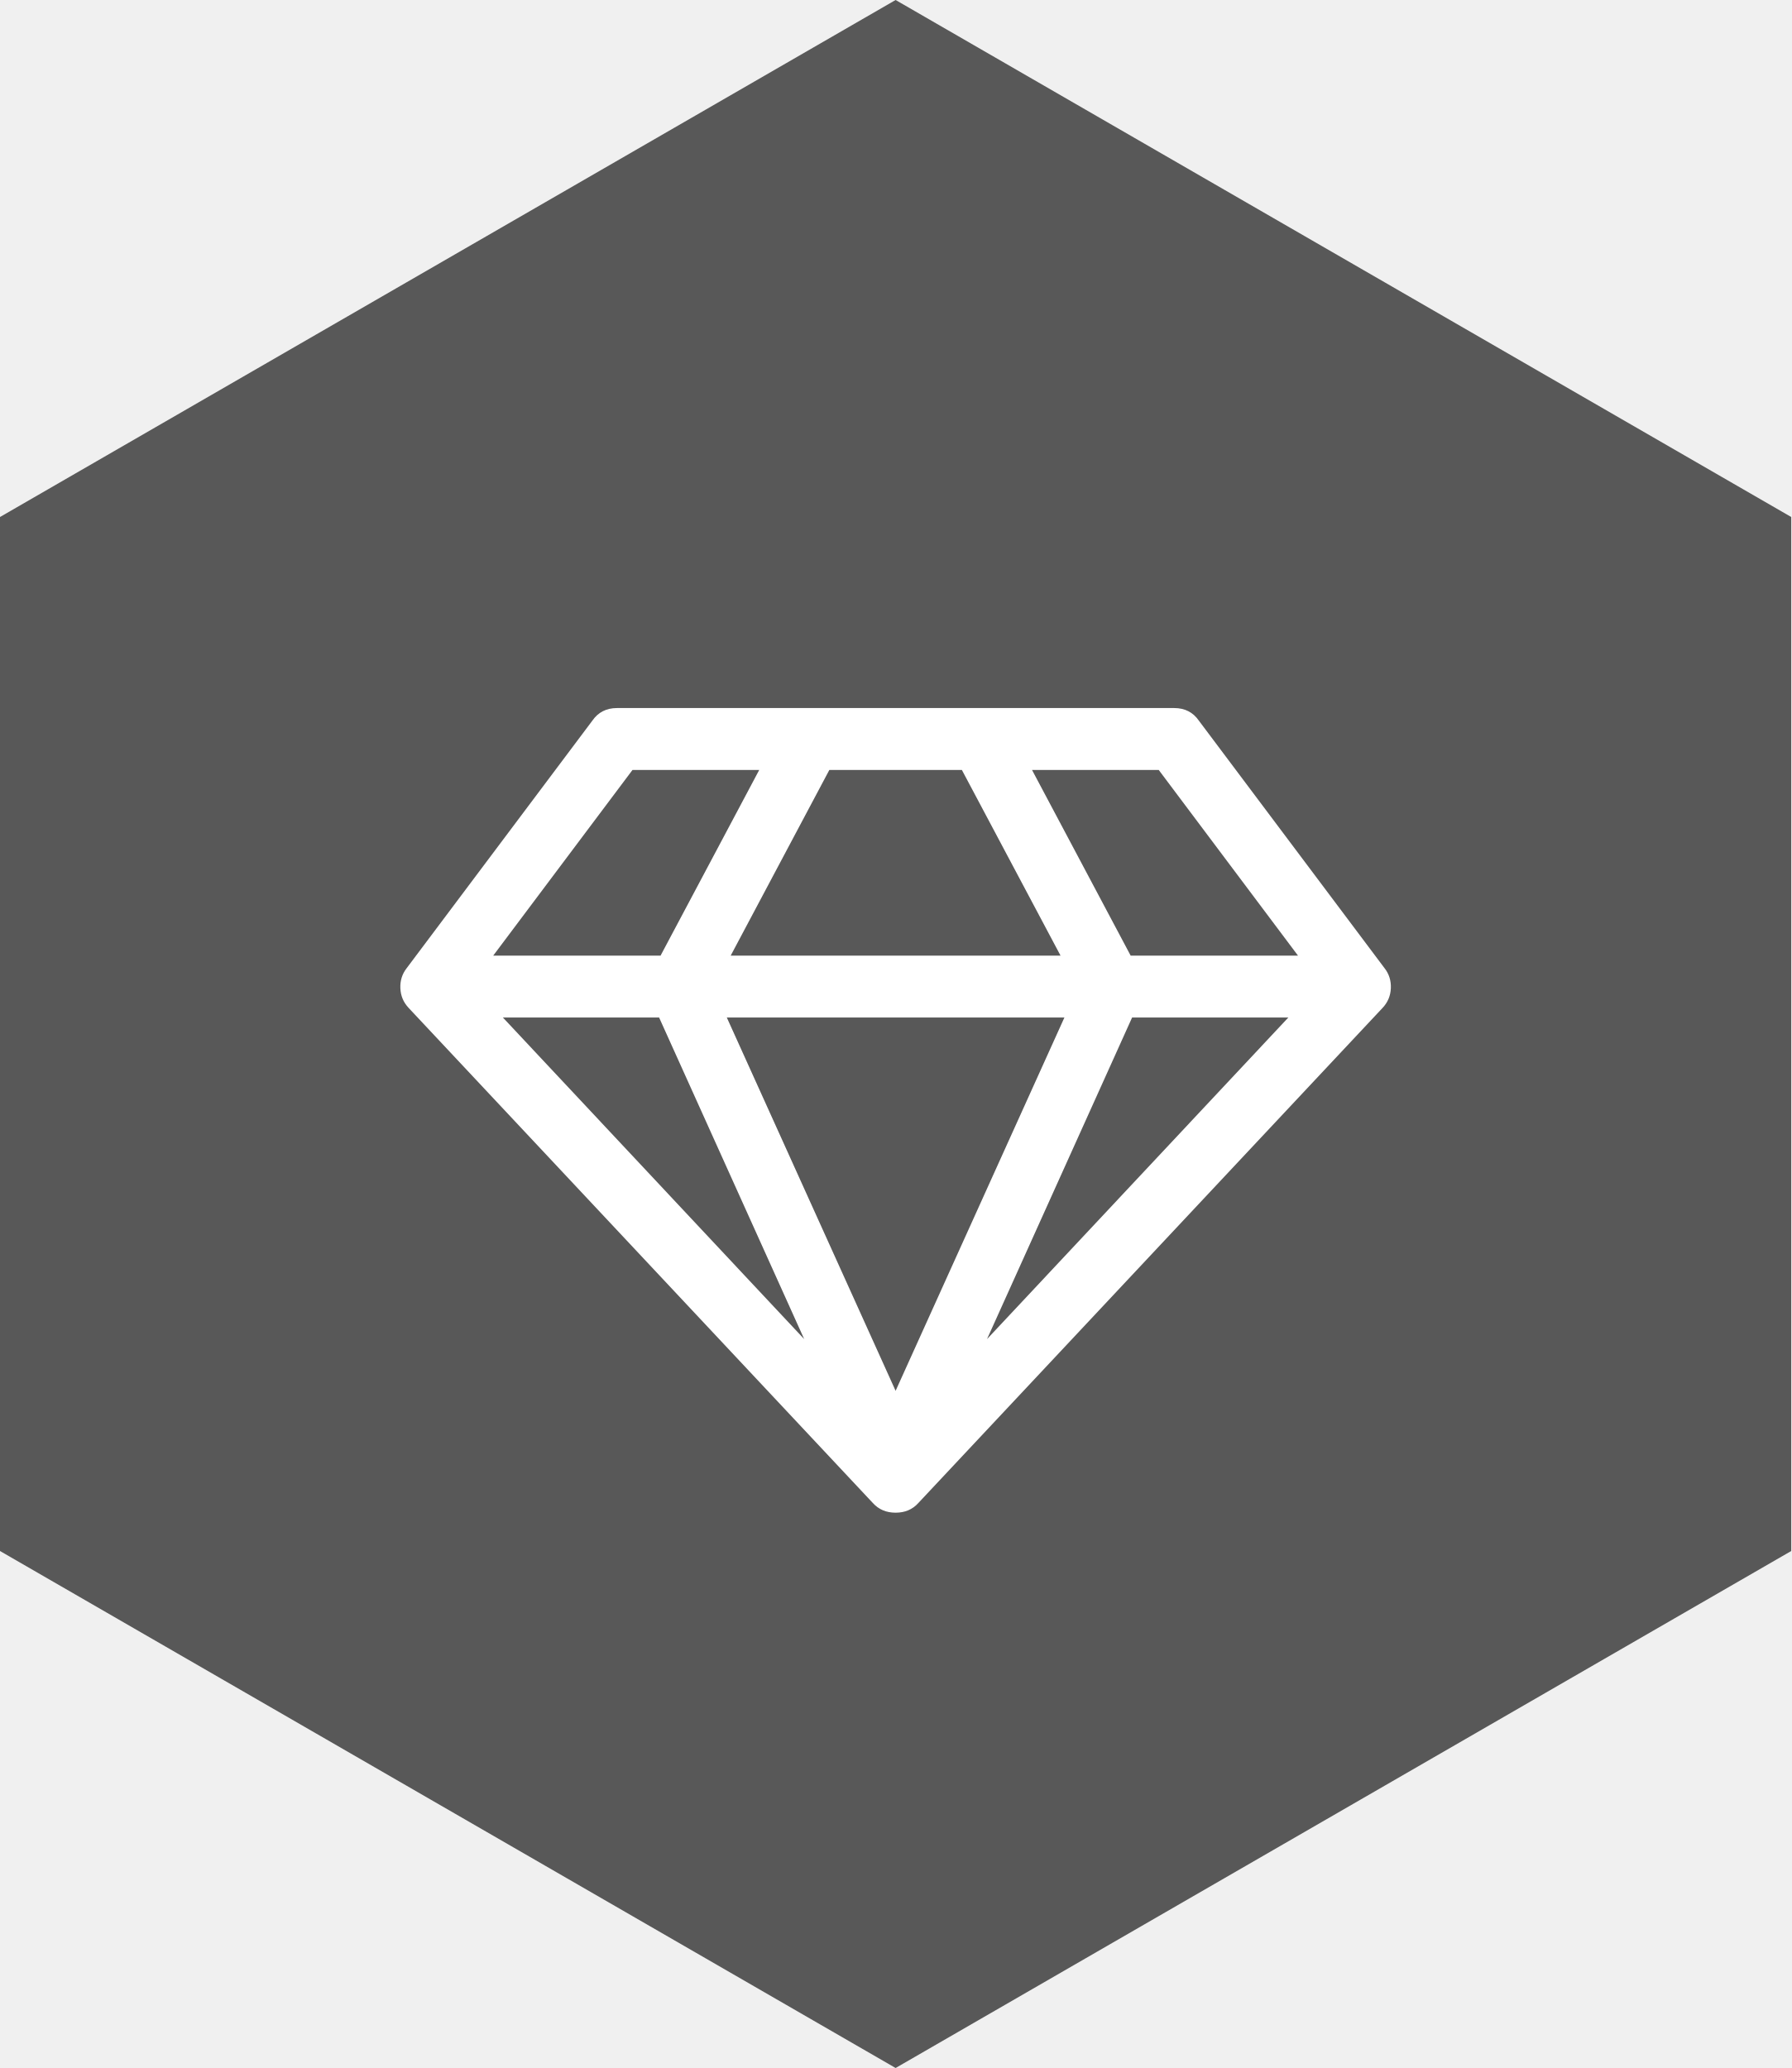
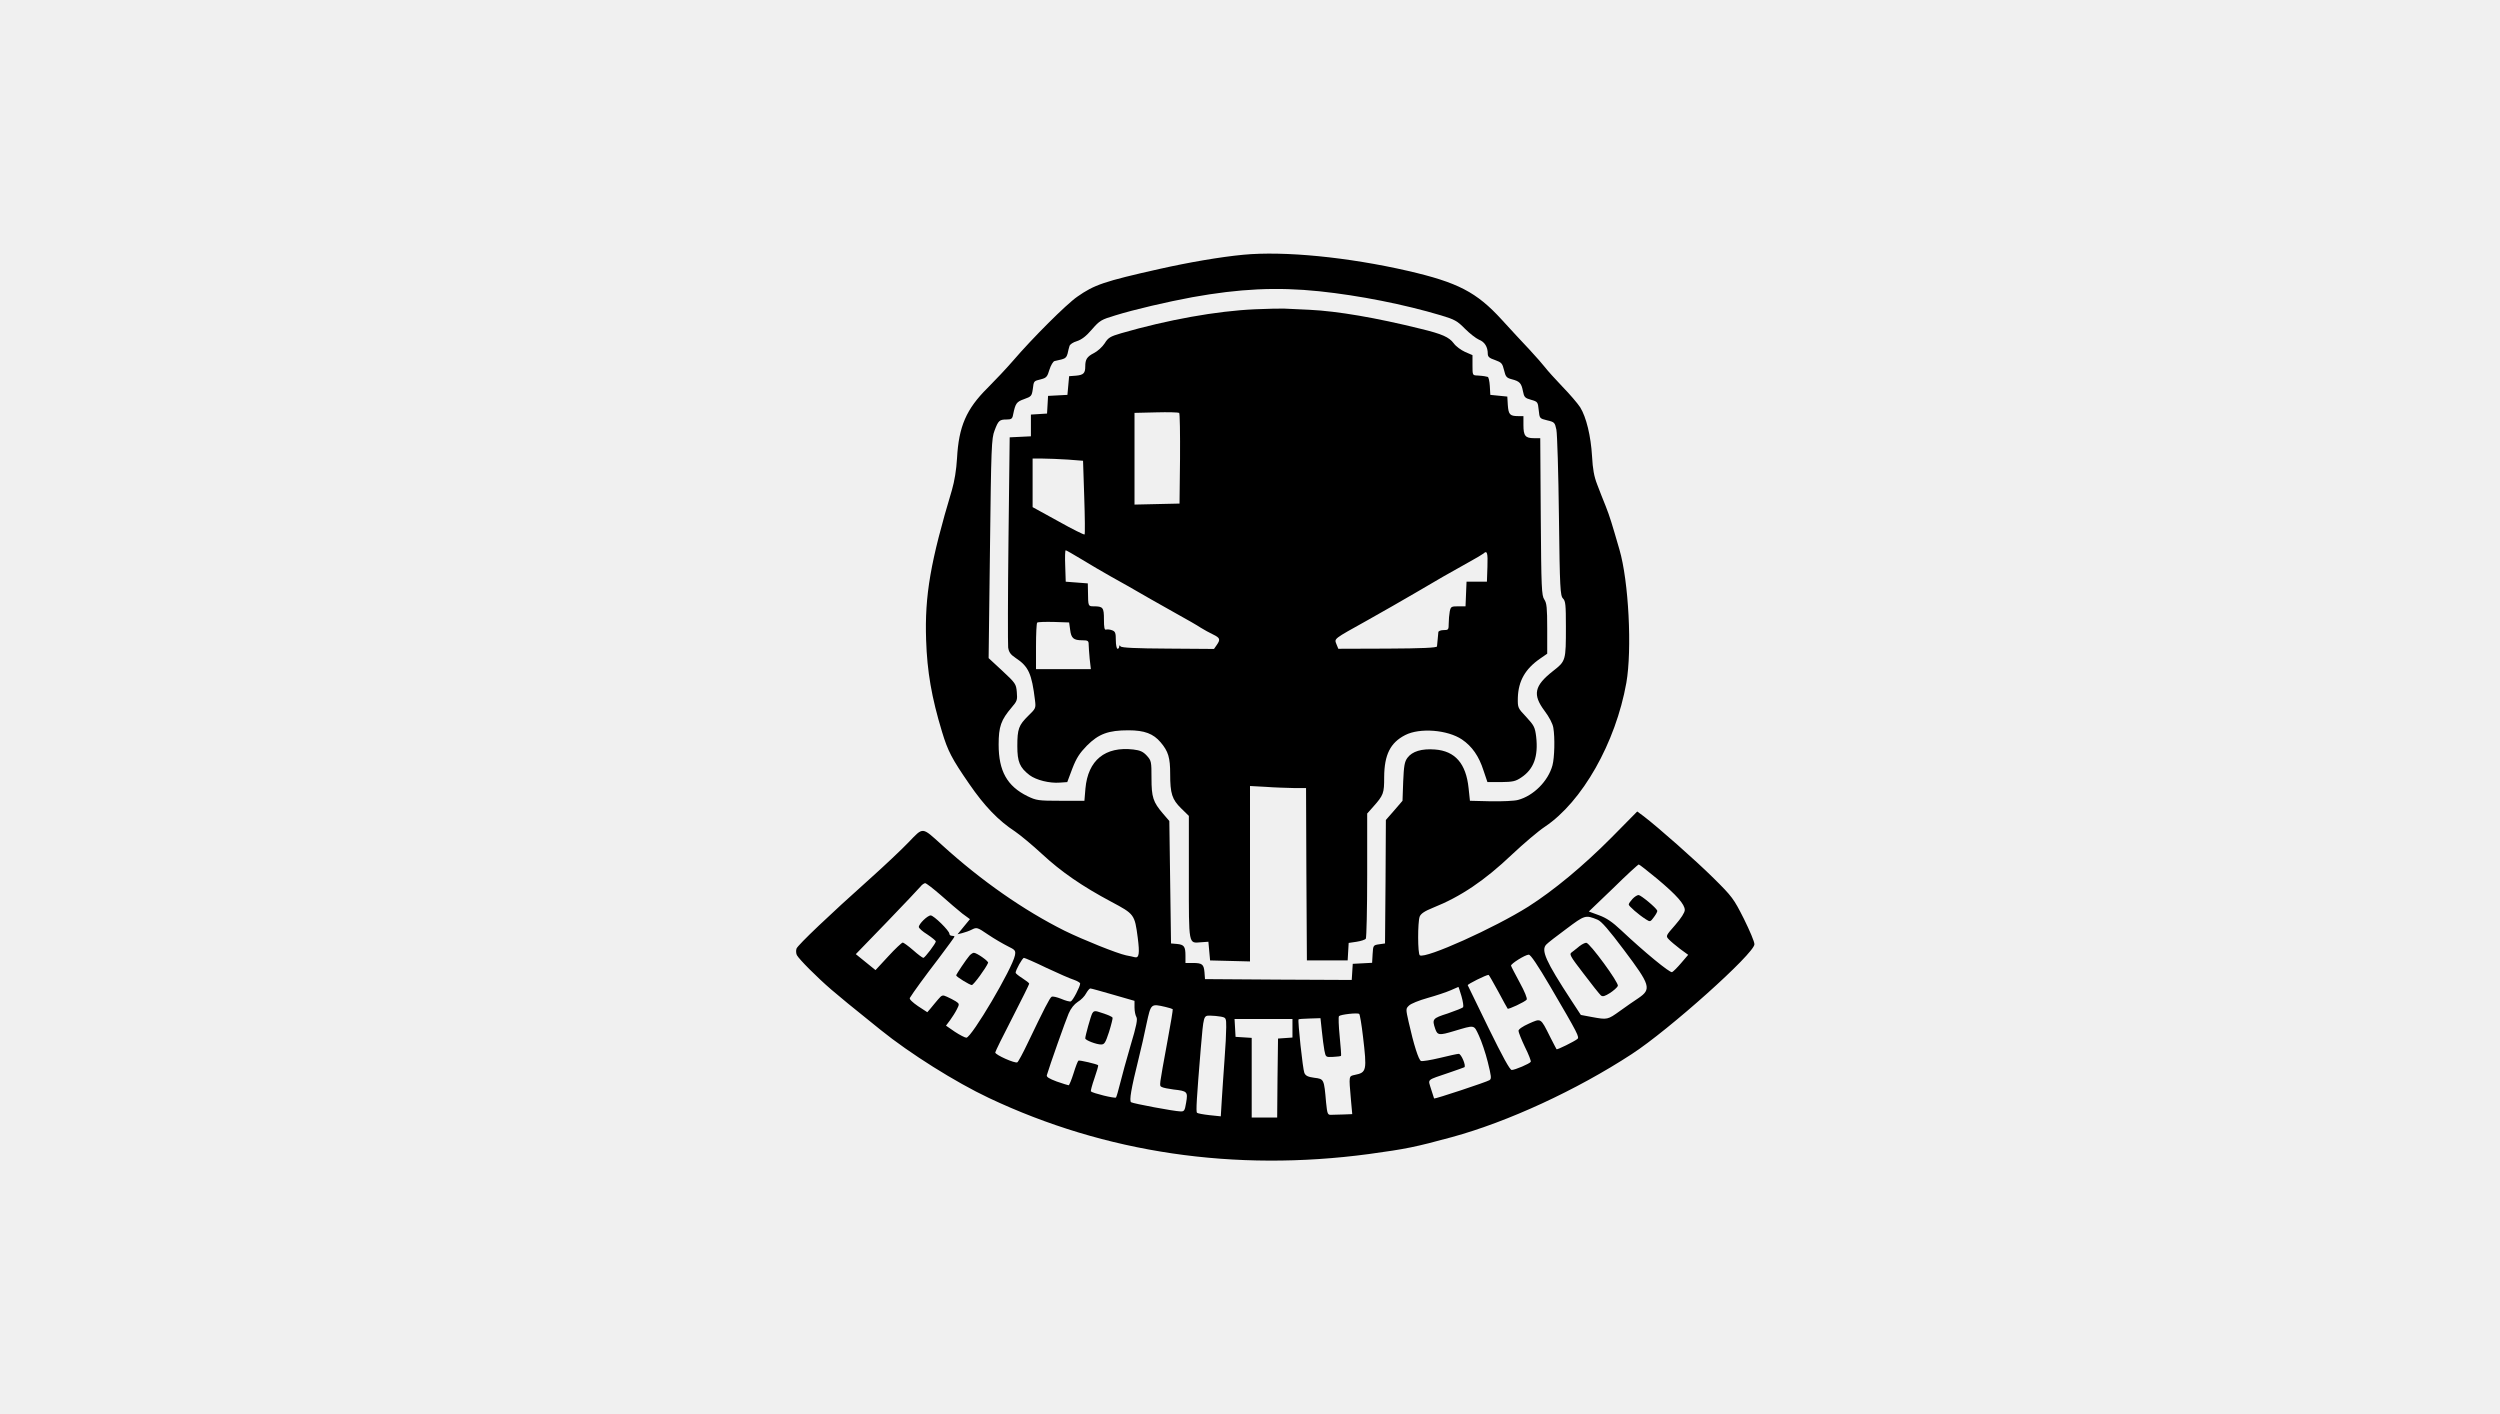
- <svg xmlns="http://www.w3.org/2000/svg" version="1.1" id="Layer_1" x="0px" y="0px" width="149.167px" height="172.243px" viewBox="0 0 149.167 172.243" enable-background="new 0 0 149.167 172.243" xml:space="preserve">
-   <polygon fill="#585858" points="149.167,129.183 74.583,172.243 0,129.183 0,43.061 74.583,0 149.167,43.061 " />
-   <path fill="#FFFFFF" d="M41.88,84.75l25.09,26.783L54.889,84.75H41.88z M74.583,115.841L88.64,84.75H60.527L74.583,115.841z   M55.009,79.594l8.217-15.466H52.673l-11.6,15.466H55.009z M82.196,111.533l25.091-26.783h-13.01L82.196,111.533z M60.849,79.594  h27.469l-8.217-15.466H69.065L60.849,79.594z M94.157,79.594h13.936L96.494,64.128H85.942L94.157,79.594z M99.835,60.02  l15.467,20.621c0.376,0.483,0.55,1.04,0.523,1.671c-0.027,0.632-0.257,1.174-0.686,1.632l-38.664,41.243  c-0.483,0.536-1.113,0.804-1.893,0.804c-0.778,0-1.408-0.268-1.892-0.804L34.026,83.944c-0.429-0.457-0.658-1-0.685-1.632  c-0.027-0.631,0.147-1.188,0.523-1.671L49.331,60.02c0.484-0.699,1.168-1.047,2.054-1.047h46.398  C98.667,58.973,99.353,59.322,99.835,60.02z" />
+ <svg xmlns="http://www.w3.org/2000/svg" version="1.0" width="1472pt" height="832pt" viewBox="0 0 1472 832" preserveAspectRatio="xMidYMid meet">
+   <g transform="translate(0,832) scale(0.1,-0.1)" fill="#000000" stroke="none">
+     <path d="M7320 6820 c-136 -13 -322 -45 -495 -84 -325 -73 -382 -93 -482 -163 -65 -45 -265 -245 -379 -378 -38 -44 -106 -116 -150 -160 -124 -123 -169 -226 -179 -413 -4 -69 -15 -135 -30 -187 -126 -421 -161 -620 -152 -884 6 -185 32 -337 94 -541 34 -112 57 -157 160 -306 90 -131 172 -216 270 -280 32 -22 103 -81 158 -132 113 -105 238 -191 409 -282 135 -72 137 -74 155 -211 12 -93 8 -122 -18 -115 -9 2 -32 8 -51 11 -52 11 -252 91 -362 145 -240 120 -490 294 -721 504 -121 109 -109 108 -197 17 -41 -43 -145 -141 -230 -217 -233 -208 -421 -387 -430 -409 -4 -11 -3 -29 2 -39 14 -25 116 -128 203 -203 68 -58 95 -80 290 -237 172 -139 441 -308 638 -401 686 -324 1446 -436 2237 -330 220 30 273 41 490 100 329 90 732 276 1057 488 219 142 723 593 723 647 1 14 -28 81 -62 150 -60 119 -69 131 -178 239 -107 106 -327 300 -412 365 l-38 28 -152 -154 c-167 -168 -340 -311 -489 -406 -200 -126 -604 -308 -639 -287 -13 8 -13 195 -1 228 7 17 28 32 78 52 163 65 304 160 466 314 68 64 155 138 193 163 220 147 417 494 480 848 34 195 14 598 -41 785 -45 155 -56 192 -80 253 -15 37 -38 95 -51 130 -18 46 -26 90 -30 165 -7 120 -34 231 -70 289 -15 23 -62 78 -105 122 -43 45 -88 95 -100 111 -13 17 -54 64 -93 106 -39 41 -113 121 -164 177 -148 162 -258 219 -552 287 -353 81 -728 118 -970 95z m448 -215 c237 -25 499 -77 717 -142 80 -24 96 -33 140 -78 28 -28 65 -57 83 -65 34 -13 52 -43 52 -83 0 -18 10 -26 43 -37 38 -14 43 -19 53 -60 9 -39 15 -45 45 -53 47 -12 57 -23 66 -70 7 -36 12 -41 48 -51 39 -11 40 -13 45 -61 5 -49 5 -49 50 -60 43 -10 45 -13 54 -55 5 -25 12 -255 15 -511 5 -425 8 -467 24 -483 15 -15 17 -38 17 -165 0 -202 0 -203 -77 -263 -109 -86 -120 -138 -49 -233 27 -36 48 -75 52 -100 10 -58 7 -176 -5 -221 -25 -93 -112 -180 -203 -204 -20 -6 -93 -9 -160 -8 l-123 3 -8 75 c-15 144 -79 218 -198 227 -78 6 -134 -11 -162 -49 -17 -23 -21 -47 -25 -140 l-4 -113 -49 -57 -49 -56 -2 -364 -3 -363 -35 -5 c-34 -5 -35 -6 -38 -57 l-3 -52 -57 -3 -57 -3 -3 -48 -3 -47 -432 2 -432 3 -3 40 c-4 47 -13 55 -69 55 l-43 0 0 43 c0 54 -8 65 -50 69 l-35 3 -5 361 -5 360 -37 43 c-59 69 -68 97 -68 210 0 96 -1 102 -27 131 -22 24 -39 32 -80 37 -166 19 -267 -63 -282 -230 l-6 -72 -140 0 c-132 0 -143 2 -195 27 -120 59 -170 148 -170 304 0 106 14 145 77 219 32 37 34 44 30 90 -4 48 -8 53 -85 125 l-81 75 8 645 c7 598 9 649 27 695 22 59 29 65 71 65 27 0 34 4 38 28 14 68 20 76 65 92 42 15 45 18 51 58 6 50 5 48 49 59 31 8 37 15 49 56 8 26 22 49 30 51 9 2 28 7 43 10 20 5 29 14 34 34 3 15 8 35 11 44 2 10 22 23 43 29 28 9 55 29 89 69 46 53 55 58 138 83 113 35 307 80 453 107 278 50 497 61 748 35z m1989 -3459 c116 -97 163 -151 163 -184 0 -15 -22 -49 -56 -88 -56 -64 -57 -65 -38 -85 10 -11 40 -36 66 -56 l48 -35 -41 -48 c-23 -27 -47 -51 -54 -54 -13 -5 -163 118 -300 247 -51 48 -86 72 -130 88 l-60 22 144 138 c78 77 146 139 150 139 4 0 52 -38 108 -84z m-4216 -98 c45 -40 101 -88 125 -107 l45 -33 -37 -45 -36 -44 28 7 c16 4 42 13 57 21 28 14 32 13 95 -30 37 -25 89 -55 115 -68 45 -22 48 -26 43 -54 -15 -77 -255 -484 -286 -485 -8 0 -39 16 -68 35 l-52 36 24 32 c13 18 31 46 40 64 16 31 15 33 -6 47 -13 8 -36 20 -52 27 -26 12 -30 11 -53 -16 -14 -17 -34 -40 -44 -53 l-19 -22 -55 36 c-32 22 -52 41 -48 48 20 33 87 125 170 233 51 68 93 125 93 128 0 3 -7 5 -15 5 -8 0 -15 5 -15 12 0 18 -92 108 -110 108 -19 0 -70 -50 -70 -68 0 -7 22 -27 50 -44 27 -18 50 -37 50 -41 0 -12 -64 -96 -73 -97 -5 0 -32 20 -60 45 -29 25 -56 45 -62 45 -5 0 -44 -36 -85 -81 l-75 -81 -58 47 -58 47 183 189 c101 105 190 199 198 209 8 11 21 19 27 20 7 0 49 -33 94 -72z m3865 -143 c23 -9 67 -60 157 -180 155 -206 162 -229 84 -282 -23 -15 -72 -49 -108 -75 -74 -53 -74 -53 -167 -36 l-64 12 -55 84 c-153 234 -181 298 -148 331 8 9 61 50 118 92 108 81 112 83 183 54z m-279 -392 c167 -285 174 -300 160 -311 -17 -14 -118 -64 -122 -60 -1 2 -19 35 -38 73 -57 114 -52 110 -125 78 -38 -17 -62 -34 -61 -43 0 -8 17 -51 38 -95 22 -44 37 -83 34 -87 -6 -11 -93 -48 -112 -48 -11 0 -53 77 -136 246 -66 135 -121 249 -123 253 -2 6 108 61 123 61 2 0 27 -44 56 -97 29 -54 54 -100 56 -102 4 -6 102 40 112 53 5 7 -12 48 -41 101 -27 50 -50 94 -51 99 -2 11 82 64 104 65 11 1 53 -62 126 -186z m-2965 108 c68 -32 141 -64 161 -70 20 -7 37 -17 37 -22 0 -18 -43 -101 -55 -105 -6 -3 -32 4 -57 15 -25 10 -50 16 -56 12 -11 -6 -44 -71 -141 -273 -28 -59 -55 -109 -61 -113 -13 -8 -130 44 -130 58 0 5 45 97 100 203 55 107 100 198 100 202 0 4 -18 18 -40 32 -22 14 -40 28 -40 33 0 15 40 87 49 87 5 0 65 -26 133 -59z m2443 -166 c9 -31 13 -60 10 -65 -3 -5 -44 -21 -90 -37 -91 -29 -94 -33 -74 -92 13 -37 24 -38 110 -12 125 37 116 39 147 -27 15 -32 39 -102 52 -155 21 -85 23 -99 10 -107 -17 -11 -322 -112 -326 -108 -1 2 -9 27 -18 56 -18 61 -31 49 109 97 44 15 83 29 87 31 12 7 -18 79 -33 79 -8 0 -58 -11 -111 -24 -54 -13 -104 -21 -111 -18 -14 5 -43 96 -73 230 -17 76 -17 78 2 96 10 11 60 31 110 45 50 14 110 34 135 45 24 11 45 20 46 20 1 1 9 -24 18 -54z m-2050 8 l125 -36 0 -39 c0 -21 5 -46 11 -56 8 -13 1 -51 -34 -167 -24 -82 -52 -184 -62 -225 -10 -41 -21 -78 -24 -82 -6 -7 -137 25 -148 36 -2 2 7 37 21 77 14 40 24 75 22 77 -8 7 -110 31 -116 27 -4 -2 -17 -36 -29 -75 -12 -38 -25 -70 -29 -70 -4 0 -35 10 -70 22 -45 17 -62 27 -58 38 15 52 111 323 128 362 13 31 33 55 54 69 19 11 41 34 49 50 9 16 20 29 25 29 5 0 66 -17 135 -37z m308 -72 c21 -5 40 -11 42 -13 2 -2 -12 -86 -31 -188 -50 -274 -49 -261 -34 -270 8 -5 39 -11 70 -15 81 -9 85 -13 74 -77 -8 -48 -11 -53 -34 -52 -38 1 -277 46 -290 54 -12 8 0 79 45 260 13 52 34 143 46 203 26 119 25 118 112 98z m1162 -172 c24 -203 22 -214 -48 -228 -36 -8 -35 -3 -23 -143 l8 -88 -51 -2 c-28 -1 -61 -2 -73 -2 -21 -1 -23 5 -30 72 -12 139 -12 139 -69 146 -38 5 -52 12 -59 29 -9 20 -40 308 -34 315 1 2 31 4 66 5 l63 2 8 -75 c4 -41 11 -93 15 -115 8 -40 8 -40 51 -38 24 1 45 4 47 6 2 2 -2 54 -8 115 -6 61 -8 115 -4 119 10 10 109 21 119 13 4 -3 14 -62 22 -131z m-836 115 c30 -6 31 -8 31 -62 0 -31 -4 -117 -10 -191 -5 -75 -13 -180 -16 -235 l-6 -99 -67 7 c-36 4 -69 10 -73 14 -7 7 -2 84 22 377 17 197 16 195 55 195 18 0 47 -3 64 -6z m421 -68 l0 -55 -42 -3 -43 -3 -3 -232 -2 -233 -75 0 -75 0 0 234 0 235 -47 3 -48 3 -3 53 -3 52 170 0 171 0 0 -54z" />
+     <path d="M7390 6499 c-228 -10 -515 -62 -788 -141 -65 -19 -77 -26 -98 -60 -13 -20 -41 -46 -63 -57 -41 -21 -51 -37 -51 -79 0 -40 -11 -50 -55 -54 l-40 -3 -5 -55 -5 -55 -57 -3 -57 -3 -3 -52 -3 -52 -47 -3 -48 -3 0 -64 0 -64 -62 -3 -63 -3 -7 -600 c-4 -330 -4 -616 -2 -637 4 -28 14 -42 44 -62 76 -50 95 -92 114 -249 6 -47 4 -49 -39 -91 -57 -56 -65 -78 -65 -179 0 -93 14 -126 72 -171 39 -29 117 -49 179 -44 l43 3 30 80 c24 62 43 91 86 135 69 69 126 90 244 90 95 0 147 -20 190 -71 45 -53 56 -90 56 -186 0 -116 11 -150 65 -203 l45 -44 0 -362 c0 -405 -3 -388 72 -382 l43 3 5 -55 5 -55 118 -3 117 -3 0 517 0 516 93 -5 c50 -4 125 -6 164 -7 l73 0 2 -507 3 -508 120 0 120 0 3 51 3 52 47 7 c26 4 50 12 54 18 4 7 8 175 8 374 l0 363 33 37 c64 72 67 81 67 178 1 131 36 202 124 247 86 44 249 31 334 -26 59 -40 100 -98 127 -183 l23 -68 79 0 c70 1 86 4 120 27 74 49 101 124 88 240 -7 56 -12 66 -58 116 -50 53 -51 54 -50 113 3 99 43 170 131 231 l42 29 0 147 c0 124 -3 151 -17 172 -16 23 -18 66 -21 488 l-3 462 -37 0 c-51 0 -62 14 -62 77 l0 53 -32 0 c-48 0 -56 10 -60 65 l-3 50 -50 5 -50 5 -3 53 c-2 28 -7 53 -13 53 -5 1 -13 3 -19 4 -5 1 -23 3 -40 4 -30 1 -30 1 -30 61 l0 59 -44 19 c-24 11 -54 33 -66 50 -28 37 -67 55 -195 86 -262 65 -489 104 -655 112 -63 3 -131 6 -150 7 -19 1 -96 -1 -170 -4z m-442 -880 l-3 -264 -132 -3 -133 -3 0 270 0 270 128 3 c70 2 130 0 135 -3 4 -3 6 -124 5 -270z m-661 -5 l90 -7 7 -214 c4 -118 5 -217 2 -220 -3 -3 -73 32 -155 78 l-151 83 0 143 0 143 58 0 c33 0 99 -3 149 -6z m81 -587 c48 -29 125 -75 172 -101 47 -26 92 -51 100 -56 58 -34 202 -116 290 -165 58 -32 121 -68 140 -81 19 -12 52 -30 73 -40 41 -20 44 -29 21 -62 l-16 -23 -271 2 c-188 1 -274 5 -279 13 -6 8 -8 7 -8 -1 0 -7 -4 -13 -10 -13 -5 0 -10 23 -10 50 0 43 -3 52 -22 59 -13 5 -29 6 -35 4 -10 -4 -13 12 -13 60 0 70 -5 77 -61 77 -32 0 -32 1 -33 85 l-1 50 -65 5 -65 5 -3 93 c-2 50 -1 92 3 92 3 0 45 -24 93 -53z m2390 -44 l-3 -88 -60 0 -60 0 -3 -72 -3 -73 -43 0 c-41 0 -44 -2 -50 -31 -3 -17 -6 -49 -6 -70 0 -37 -2 -39 -30 -39 -17 0 -31 -6 -31 -12 -1 -7 -3 -26 -4 -43 -2 -16 -3 -35 -4 -41 -1 -8 -88 -12 -291 -13 l-290 -1 -11 27 c-13 34 -20 28 181 140 85 48 214 121 285 163 142 84 190 111 310 178 44 24 84 48 90 53 21 20 26 5 23 -78z m-2457 -371 c6 -50 20 -62 72 -62 32 0 37 -3 37 -24 0 -12 3 -51 6 -85 l7 -61 -162 0 -161 0 0 133 c0 74 3 137 7 141 4 4 48 5 98 4 l90 -3 6 -43z" />
+     <path d="M9612 3027 c-12 -13 -22 -27 -22 -33 0 -9 57 -59 101 -87 25 -16 26 -16 48 14 12 16 21 33 19 37 -7 18 -97 92 -110 92 -8 0 -24 -10 -36 -23z" />
+     <path d="M5708 2693 c-19 -22 -78 -110 -78 -116 0 -8 80 -57 92 -57 11 1 84 101 96 131 4 9 -67 59 -84 59 -6 0 -18 -8 -26 -17z" />
+     <path d="M9300 2749 c-14 -12 -34 -27 -44 -35 -18 -12 -14 -20 69 -128 48 -64 94 -121 101 -127 11 -9 23 -5 55 15 22 15 42 33 45 41 7 18 -166 254 -186 254 -8 0 -26 -9 -40 -20z" />
+     <path d="M6431 2353 c-9 -17 -41 -132 -41 -147 0 -11 66 -36 93 -36 20 0 26 10 47 74 13 41 22 79 21 83 -2 7 -26 18 -88 37 -16 5 -25 2 -32 -11z" />
+   </g>
</svg>
